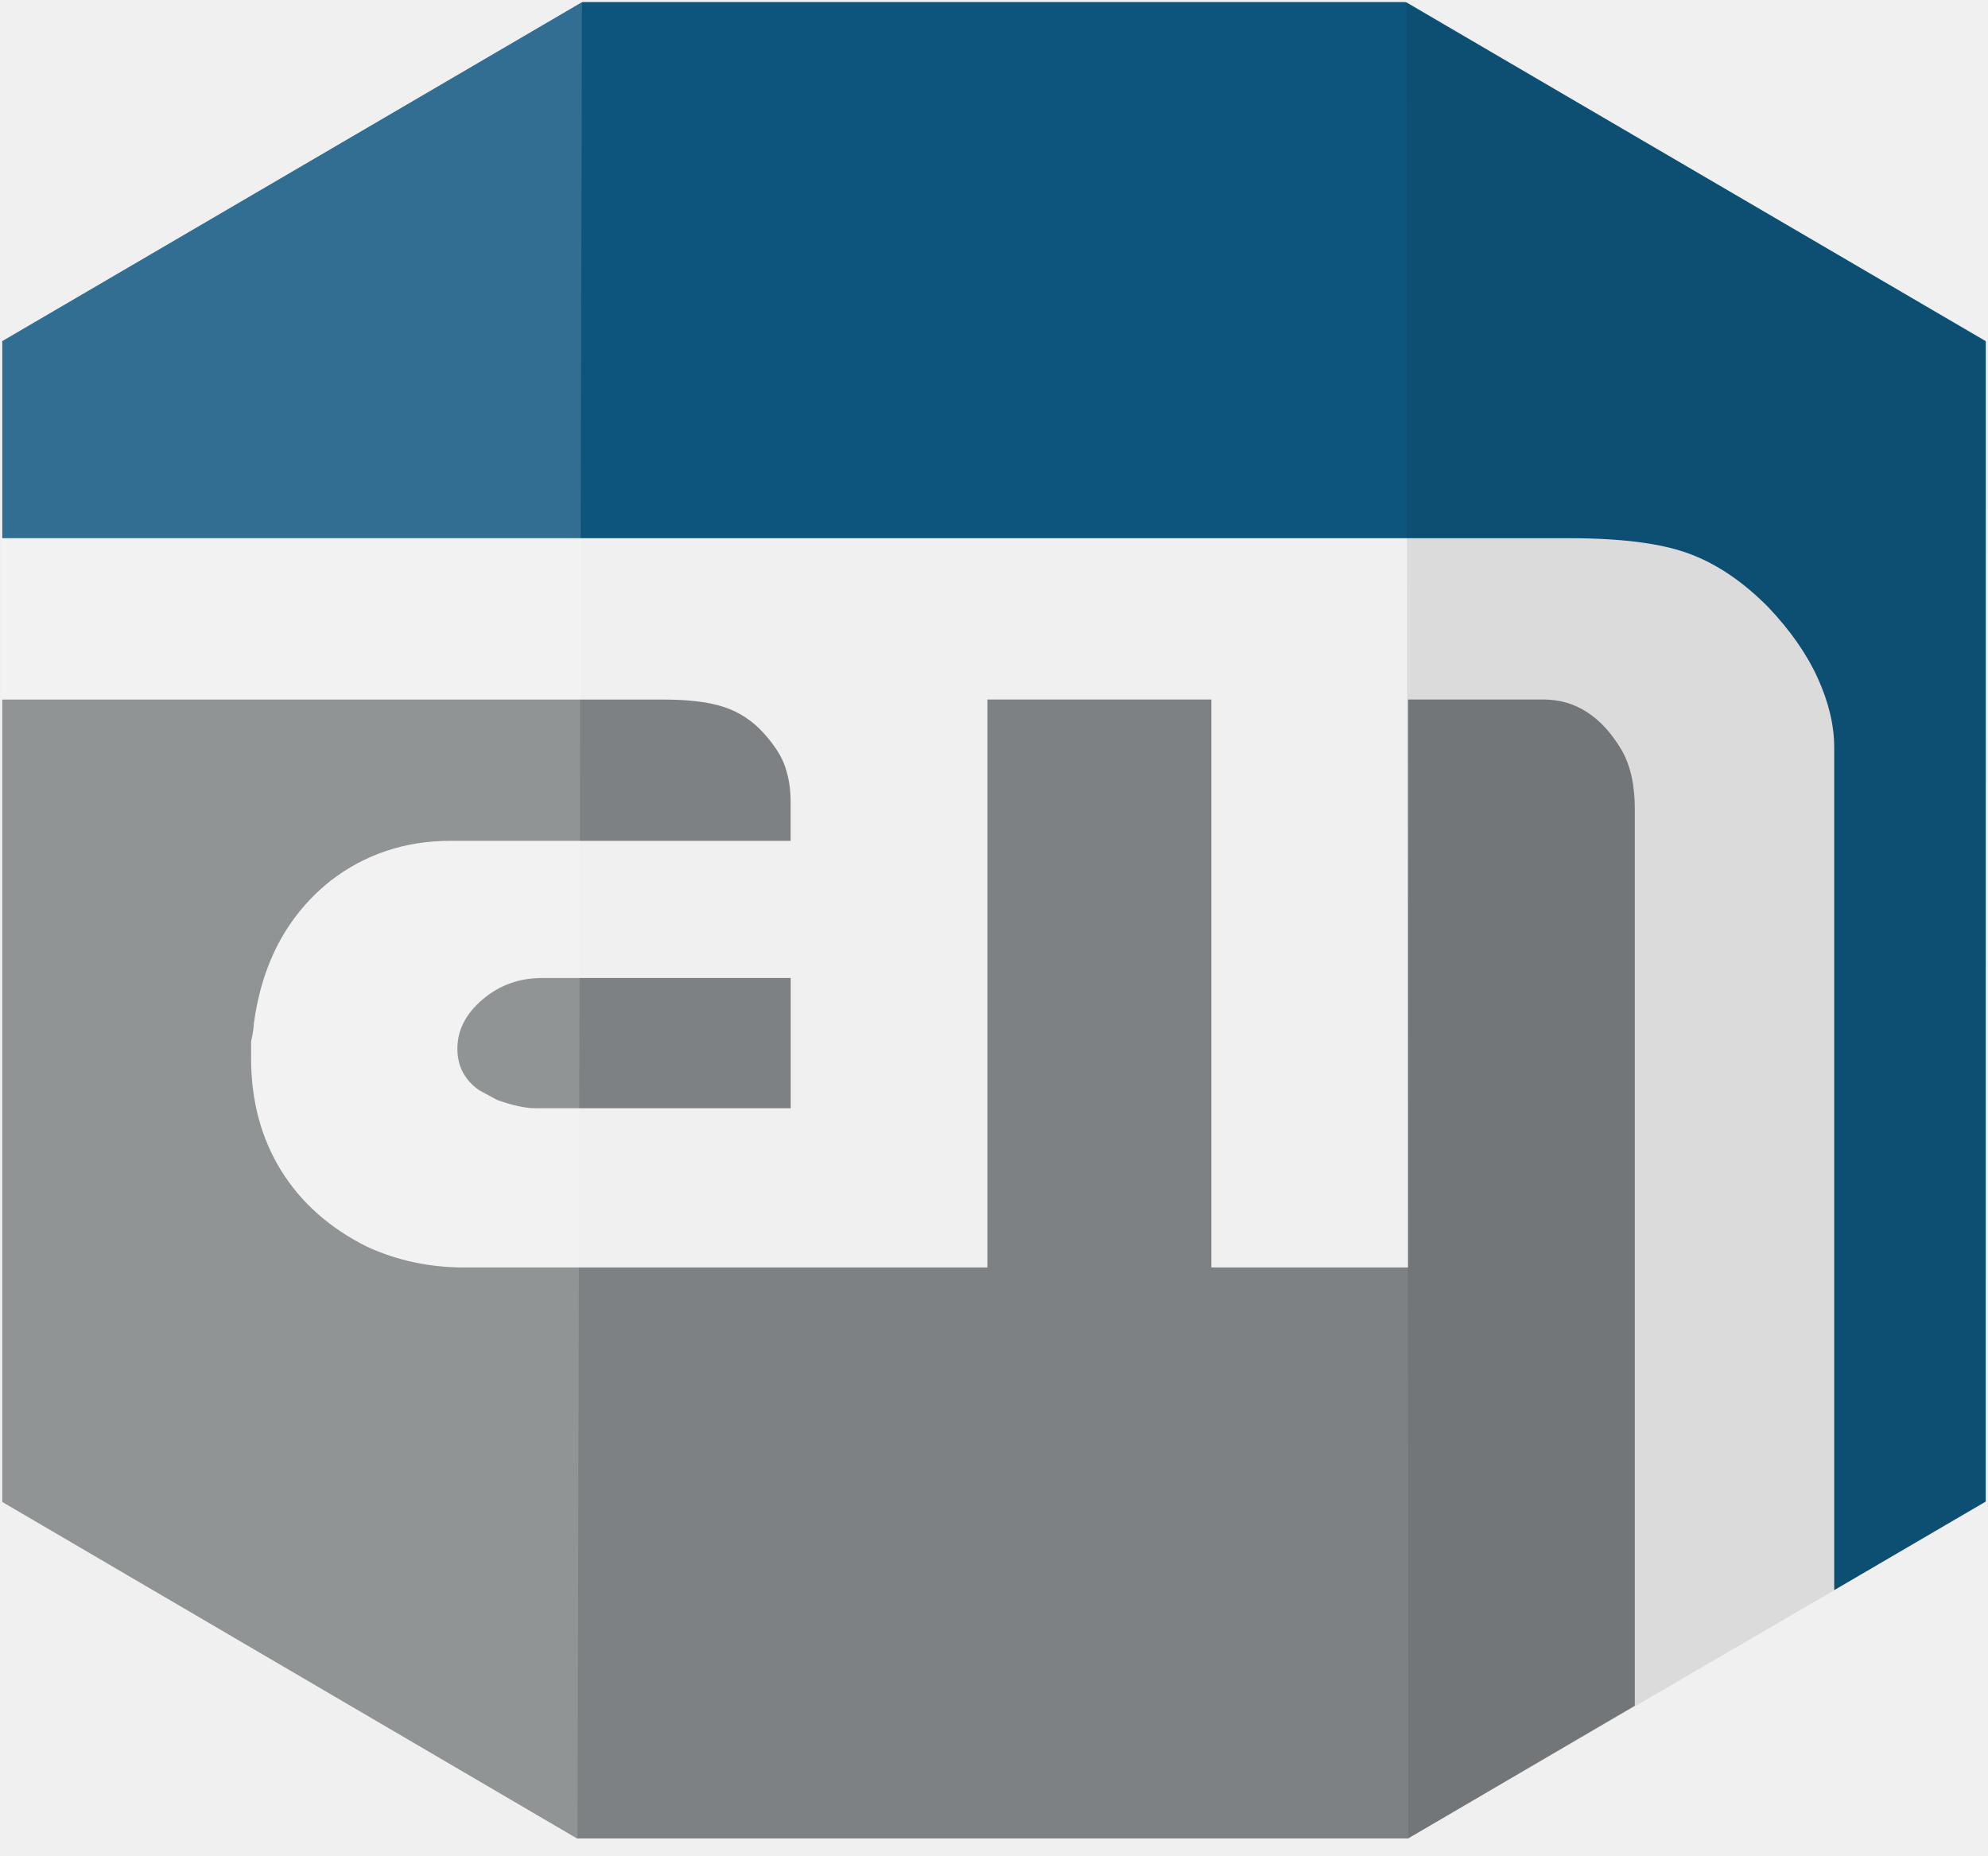
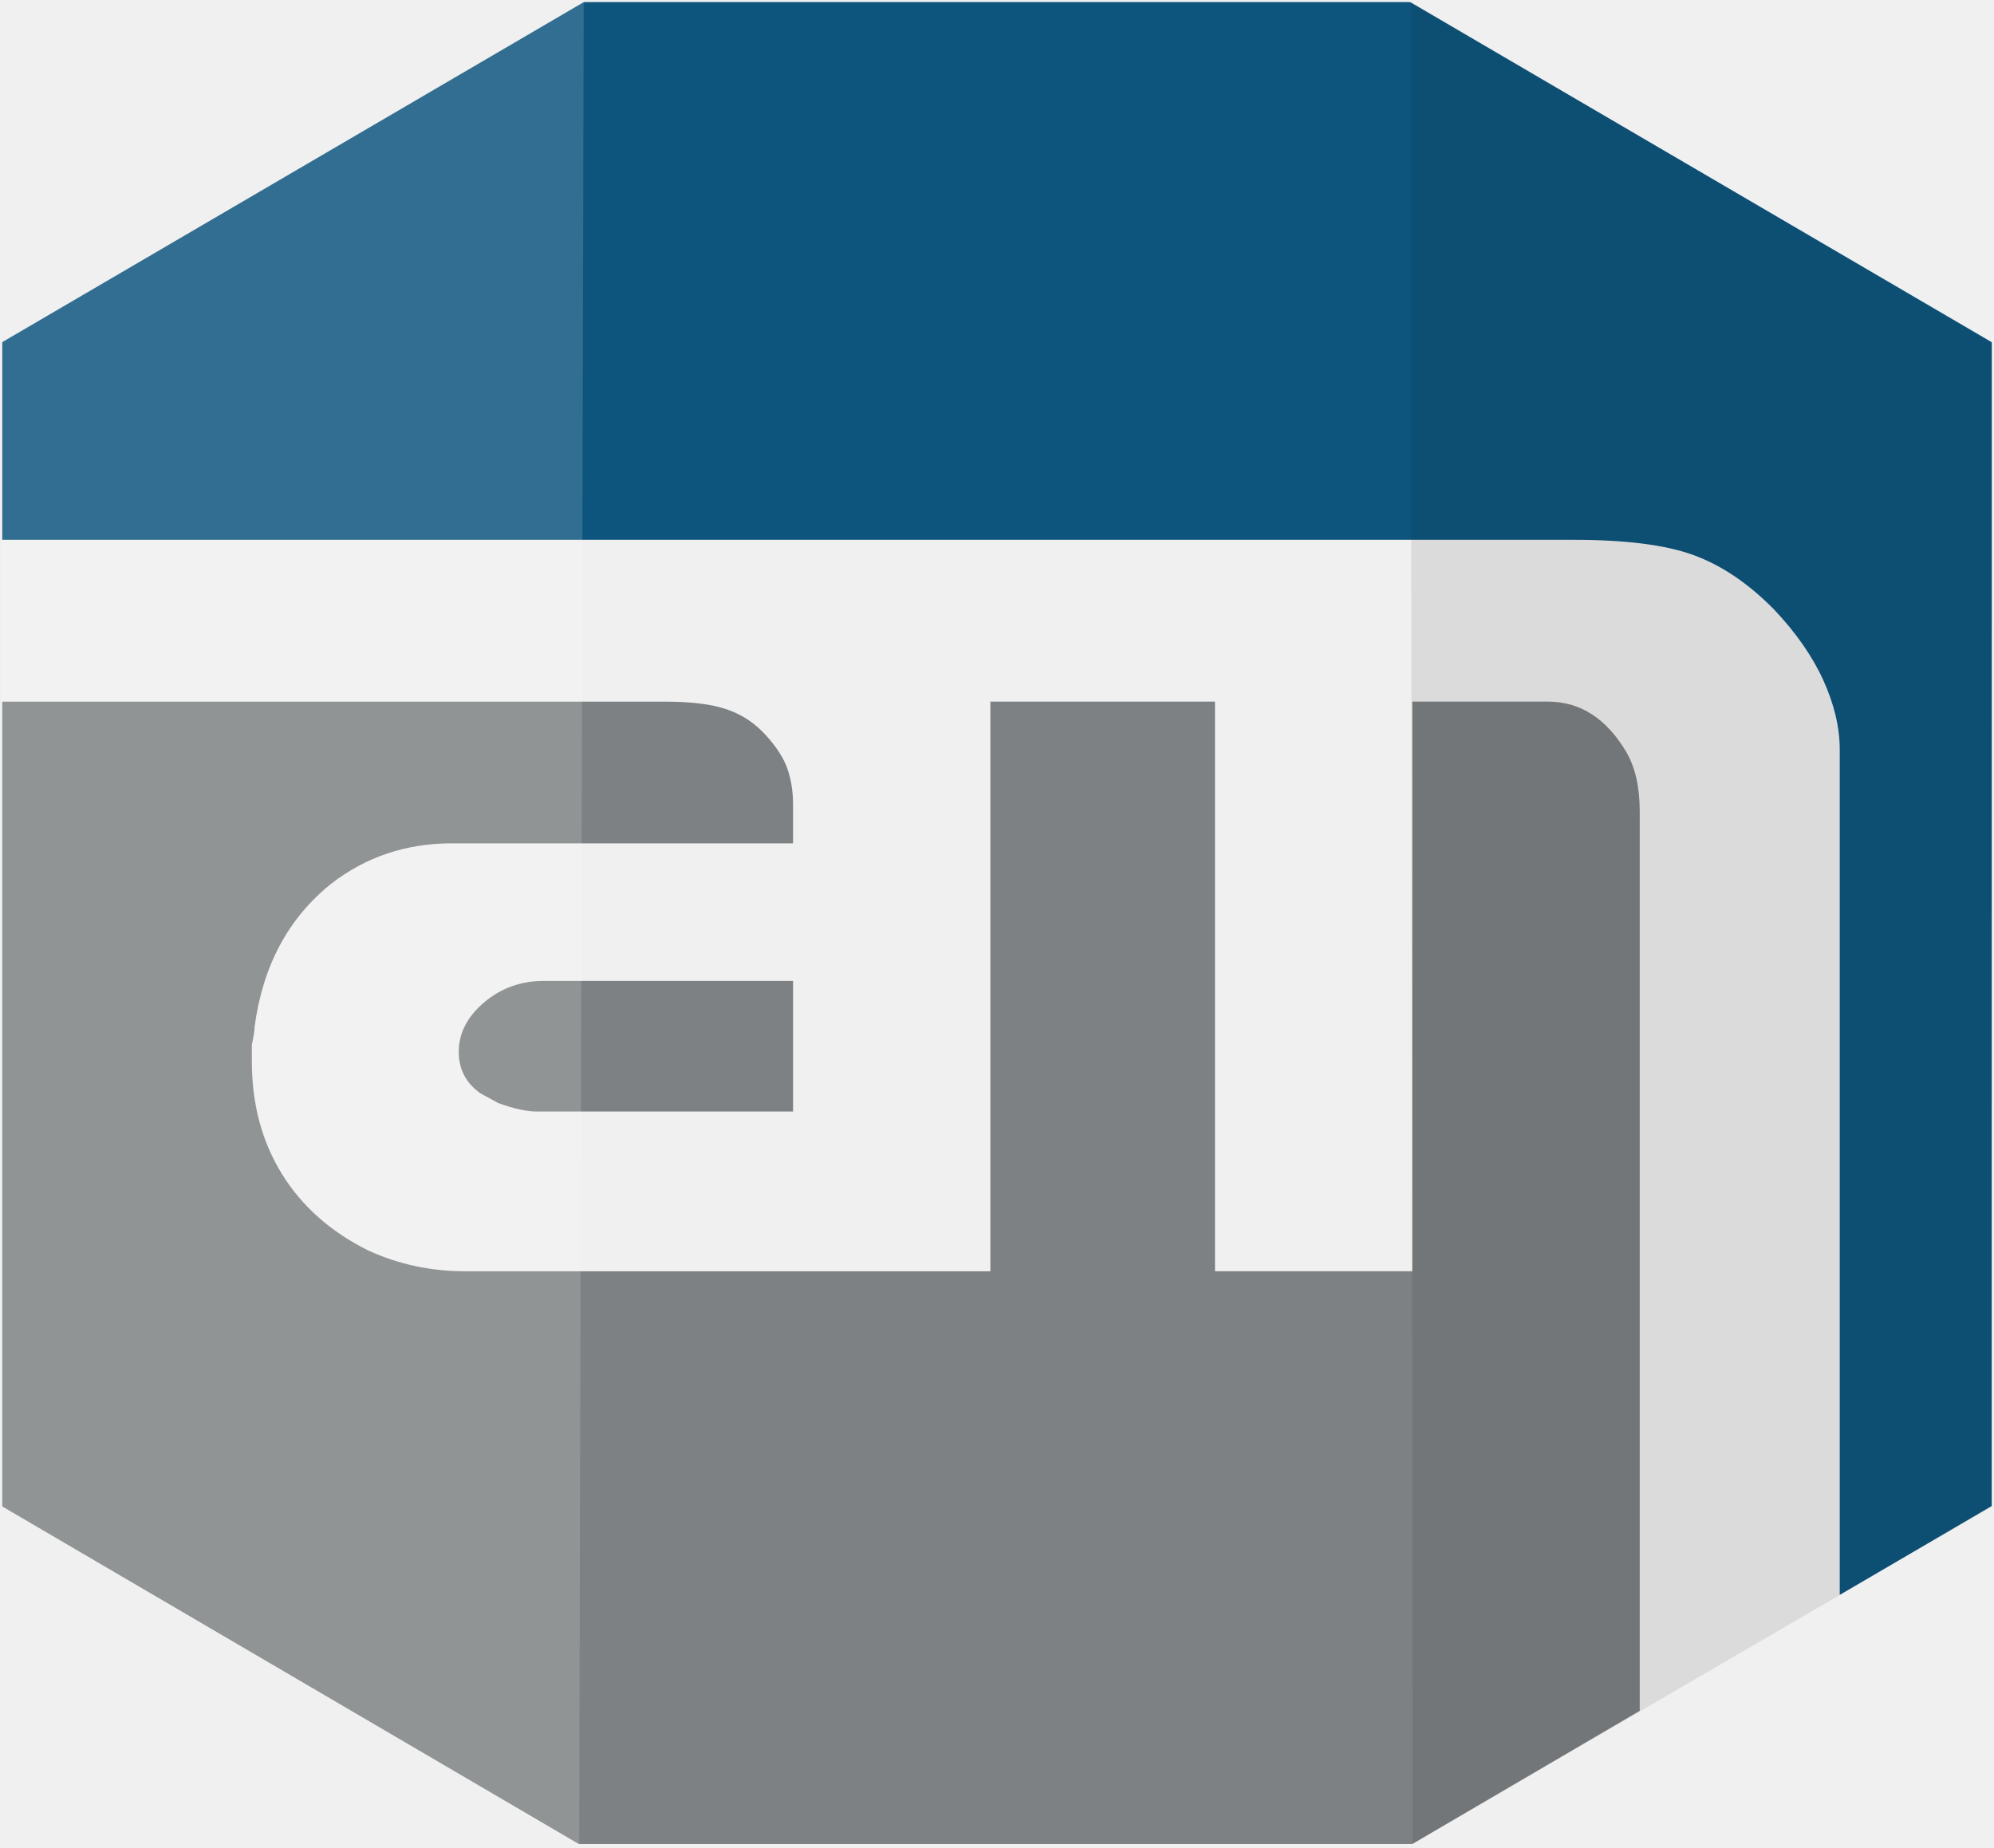
- <svg xmlns="http://www.w3.org/2000/svg" xmlns:xlink="http://www.w3.org/1999/xlink" width="30px" height="28px" viewBox="0 0 30 28" version="1.1">
+ <svg xmlns="http://www.w3.org/2000/svg" xmlns:xlink="http://www.w3.org/1999/xlink" width="150px" height="139px" viewBox="0 0 150 139" version="1.1">
  <defs>
-     <rect id="path-1" x="0" y="0" width="29.938" height="27.712" />
-     <path d="M29.938,21.883 L29.938,26.26 L27.648,27.599 L27.648,14.883 C27.648,14.549 27.565,14.2 27.4,13.837 C27.235,13.474 26.987,13.119 26.657,12.77 C26.272,12.38 25.87,12.108 25.449,11.955 C25.03,11.801 24.428,11.725 23.643,11.725 L14.542,11.725 L0,11.725 L0,8.753 L7.485,4.377 L14.969,0 L22.453,4.377 L29.938,8.753 L29.938,13.13 L29.938,21.883 L29.938,21.883 Z" id="path-3" />
-     <polygon id="path-5" points="8.782 0.005 8.714 27.728 0.025 22.636 0.025 5.123" />
-     <rect id="path-7" x="21.068" y="-1.027" width="8.683" height="29.907" />
-     <mask id="mask-8" maskContentUnits="userSpaceOnUse" maskUnits="objectBoundingBox" x="0" y="0" width="8.683" height="29.907" fill="white">
+     <rect id="path-1" x="0" y="0" width="149.689" height="138.562" />
+     <path d="M149.689,109.417 L149.689,131.3 L138.241,137.994 L138.241,74.415 C138.241,72.743 137.827,70.999 137.002,69.183 C136.177,67.372 134.936,65.596 133.285,63.852 C131.36,61.902 129.348,60.542 127.245,59.776 C125.152,59.007 122.14,58.626 118.217,58.626 L72.709,58.626 L0,58.626 L0,43.765 L37.425,21.883 L74.844,0 L112.264,21.883 L149.689,43.766 L149.689,65.65 L149.689,109.417 L149.689,109.417 Z" id="path-3" />
+     <polygon id="path-5" points="43.909 0.024 43.568 138.641 0.127 113.18 0.127 25.616" />
+     <rect id="path-7" x="105.342" y="-5.135" width="43.413" height="149.533" />
+     <mask id="mask-8" maskContentUnits="userSpaceOnUse" maskUnits="objectBoundingBox" x="0" y="0" width="43.413" height="149.533" fill="white">
      <use xlink:href="#path-7" />
    </mask>
-     <polygon id="path-9" points="8.776 0.029 8.747 27.739 0.04 22.67 0.026 5.167" />
-     <rect id="path-11" x="21.037" y="-0.996" width="8.589" height="29.876" />
-     <mask id="mask-12" maskContentUnits="userSpaceOnUse" maskUnits="objectBoundingBox" x="0" y="0" width="8.589" height="29.876" fill="white">
+     <polygon id="path-9" points="43.88 0.146 43.737 138.696 0.199 113.349 0.132 25.833" />
+     <rect id="path-11" x="105.187" y="-4.979" width="42.946" height="149.378" />
+     <mask id="mask-12" maskContentUnits="userSpaceOnUse" maskUnits="objectBoundingBox" x="0" y="0" width="42.946" height="149.378" fill="white">
      <use xlink:href="#path-11" />
    </mask>
  </defs>
  <g id="Logo-Final" stroke="none" stroke-width="1" fill="none" fill-rule="evenodd">
-     <g id="adrianmejia-logo" transform="translate(0, -2)">
-       <g id="adrianmejia-icon-logo" transform="translate(0, 2)">
-         <g id="newlogo" transform="translate(0.03112, 0.03112)">
-           <g id="logo-adrianmejia">
-             <mask id="mask-2" fill="white">
-               <use xlink:href="#path-1" />
-             </mask>
-             <g id="Mask" />
-             <g mask="url(#mask-2)">
-               <g transform="translate(0, -3.634422)">
-                 <path d="M24.639,29.344 L22.42,30.643 L14.947,35.019 L7.474,30.643 L0,26.267 L0,17.515 L0,14.16 L9.984,14.16 C10.368,14.16 10.674,14.198 10.901,14.275 C11.128,14.351 11.323,14.48 11.488,14.661 C11.653,14.842 11.763,15.014 11.817,15.174 C11.87,15.329 11.899,15.501 11.9,15.688 L11.9,15.697 L11.9,15.706 L11.9,16.292 L6.767,16.292 C6.081,16.292 5.476,16.494 4.953,16.898 C4.308,17.414 3.923,18.132 3.799,19.051 C3.799,19.107 3.785,19.198 3.758,19.323 L3.758,19.574 C3.758,20.215 3.91,20.779 4.211,21.267 C4.514,21.755 4.947,22.138 5.51,22.418 C5.964,22.626 6.452,22.73 6.974,22.73 L11.9,22.73 L14.869,22.73 L14.869,16.479 L14.869,16.103 L14.869,16.085 L14.869,16.067 L14.869,16.049 L14.869,14.159 L18.249,14.159 L18.249,22.73 L21.217,22.73 L21.217,14.159 L23.258,14.159 C23.739,14.159 24.133,14.408 24.434,14.912 C24.573,15.146 24.639,15.449 24.639,15.81 L24.639,29.344 Z M11.9,18.362 L8.149,18.362 C7.805,18.362 7.506,18.469 7.252,18.685 C6.997,18.902 6.871,19.149 6.871,19.428 C6.871,19.693 6.98,19.902 7.201,20.056 L7.468,20.201 C7.702,20.285 7.895,20.327 8.045,20.327 L11.901,20.327 L11.901,18.362 L11.9,18.362 Z" id="Fill-1" stroke="none" fill="#7E8183" fill-rule="evenodd" />
-                 <mask id="mask-4" fill="white">
-                   <use xlink:href="#path-3" />
-                 </mask>
-                 <use id="Clip-4" stroke="none" fill="#0E557E" fill-rule="evenodd" xlink:href="#path-3" />
-               </g>
+     <g id="adrianmejia-icon-logo">
+       <g id="newlogo" transform="translate(0.155602, 0.155602)">
+         <g id="logo-adrianmejia">
+           <mask id="mask-2" fill="white">
+             <use xlink:href="#path-1" />
+           </mask>
+           <g id="Mask" />
+           <g mask="url(#mask-2)">
+             <g transform="translate(0, -18.17211)">
+               <path d="M123.195,146.718 L112.1,153.216 L74.735,175.096 L37.37,153.216 L0,131.335 L0,87.576 L0,70.8 L49.919,70.8 C51.841,70.8 53.368,70.988 54.503,71.375 C55.638,71.757 56.614,72.399 57.439,73.306 C58.264,74.21 58.815,75.068 59.086,75.87 C59.352,76.647 59.493,77.503 59.502,78.439 L59.502,78.486 L59.502,78.532 L59.502,81.459 L33.836,81.459 C30.403,81.459 27.38,82.471 24.767,84.491 C21.541,87.071 19.614,90.658 18.997,95.256 C18.997,95.534 18.927,95.988 18.791,96.613 L18.791,97.87 C18.791,101.073 19.548,103.897 21.056,106.336 C22.568,108.777 24.735,110.692 27.55,112.088 C29.82,113.128 32.258,113.652 34.868,113.652 L59.502,113.652 L74.345,113.652 L74.345,82.397 L74.345,80.516 L74.345,80.424 L74.345,80.335 L74.345,80.247 L74.345,70.796 L91.243,70.796 L91.243,113.65 L106.086,113.65 L106.086,70.796 L116.291,70.796 C118.696,70.796 120.667,72.042 122.168,74.56 C122.863,75.731 123.195,77.244 123.195,79.051 L123.195,146.718 Z M59.502,91.809 L40.744,91.809 C39.026,91.809 37.53,92.347 36.259,93.426 C34.987,94.509 34.354,95.745 34.354,97.139 C34.354,98.463 34.901,99.509 36.003,100.278 L37.34,101.004 C38.509,101.424 39.474,101.634 40.227,101.634 L59.503,101.634 L59.503,91.809 L59.502,91.809 Z" id="Fill-1" stroke="none" fill="#7E8183" fill-rule="evenodd" />
+               <mask id="mask-4" fill="white">
+                 <use xlink:href="#path-3" />
+               </mask>
+               <use id="Clip-4" stroke="none" fill="#0E557E" fill-rule="evenodd" xlink:href="#path-3" />
            </g>
          </g>
        </g>
-         <g id="Group" transform="translate(0, 0.03112)">
-           <mask id="mask-6" fill="white">
-             <use xlink:href="#path-5" />
-           </mask>
-           <use id="Rectangle-3" fill-opacity="0.15" fill="#FFFFFF" xlink:href="#path-5" />
-           <g id="Rectangle-4" mask="url(#mask-6)" stroke-width="2" stroke="#979797" fill="#D8D8D8">
-             <use mask="url(#mask-8)" xlink:href="#path-7" />
-           </g>
+       </g>
+       <g id="Group" transform="translate(0, 0.155602)">
+         <mask id="mask-6" fill="white">
+           <use xlink:href="#path-5" />
+         </mask>
+         <use id="Rectangle-3" fill-opacity="0.15" fill="#FFFFFF" xlink:href="#path-5" />
+         <g id="Rectangle-4" mask="url(#mask-6)" stroke-width="2" stroke="#979797" fill="#D8D8D8">
+           <use mask="url(#mask-8)" xlink:href="#path-7" />
        </g>
-         <g id="Group" transform="translate(25.61203, 13.87967) scale(-1, 1) translate(-25.61203, -13.87967) translate(21.22407, 0)">
-           <mask id="mask-10" fill="white">
-             <use xlink:href="#path-9" />
-           </mask>
-           <use id="Rectangle-3" fill-opacity="0.087" fill="#000000" xlink:href="#path-9" />
-           <g id="Rectangle-4" mask="url(#mask-10)" stroke-width="2" stroke="#979797" fill="#D8D8D8">
-             <use mask="url(#mask-12)" xlink:href="#path-11" />
-           </g>
+       </g>
+       <g id="Group" transform="translate(128.0602, 69.39834) scale(-1, 1) translate(-128.0602, -69.39834) translate(106.1203, 0)">
+         <mask id="mask-10" fill="white">
+           <use xlink:href="#path-9" />
+         </mask>
+         <use id="Rectangle-3" fill-opacity="0.087" fill="#000000" xlink:href="#path-9" />
+         <g id="Rectangle-4" mask="url(#mask-10)" stroke-width="2" stroke="#979797" fill="#D8D8D8">
+           <use mask="url(#mask-12)" xlink:href="#path-11" />
        </g>
      </g>
    </g>
  </g>
</svg>
